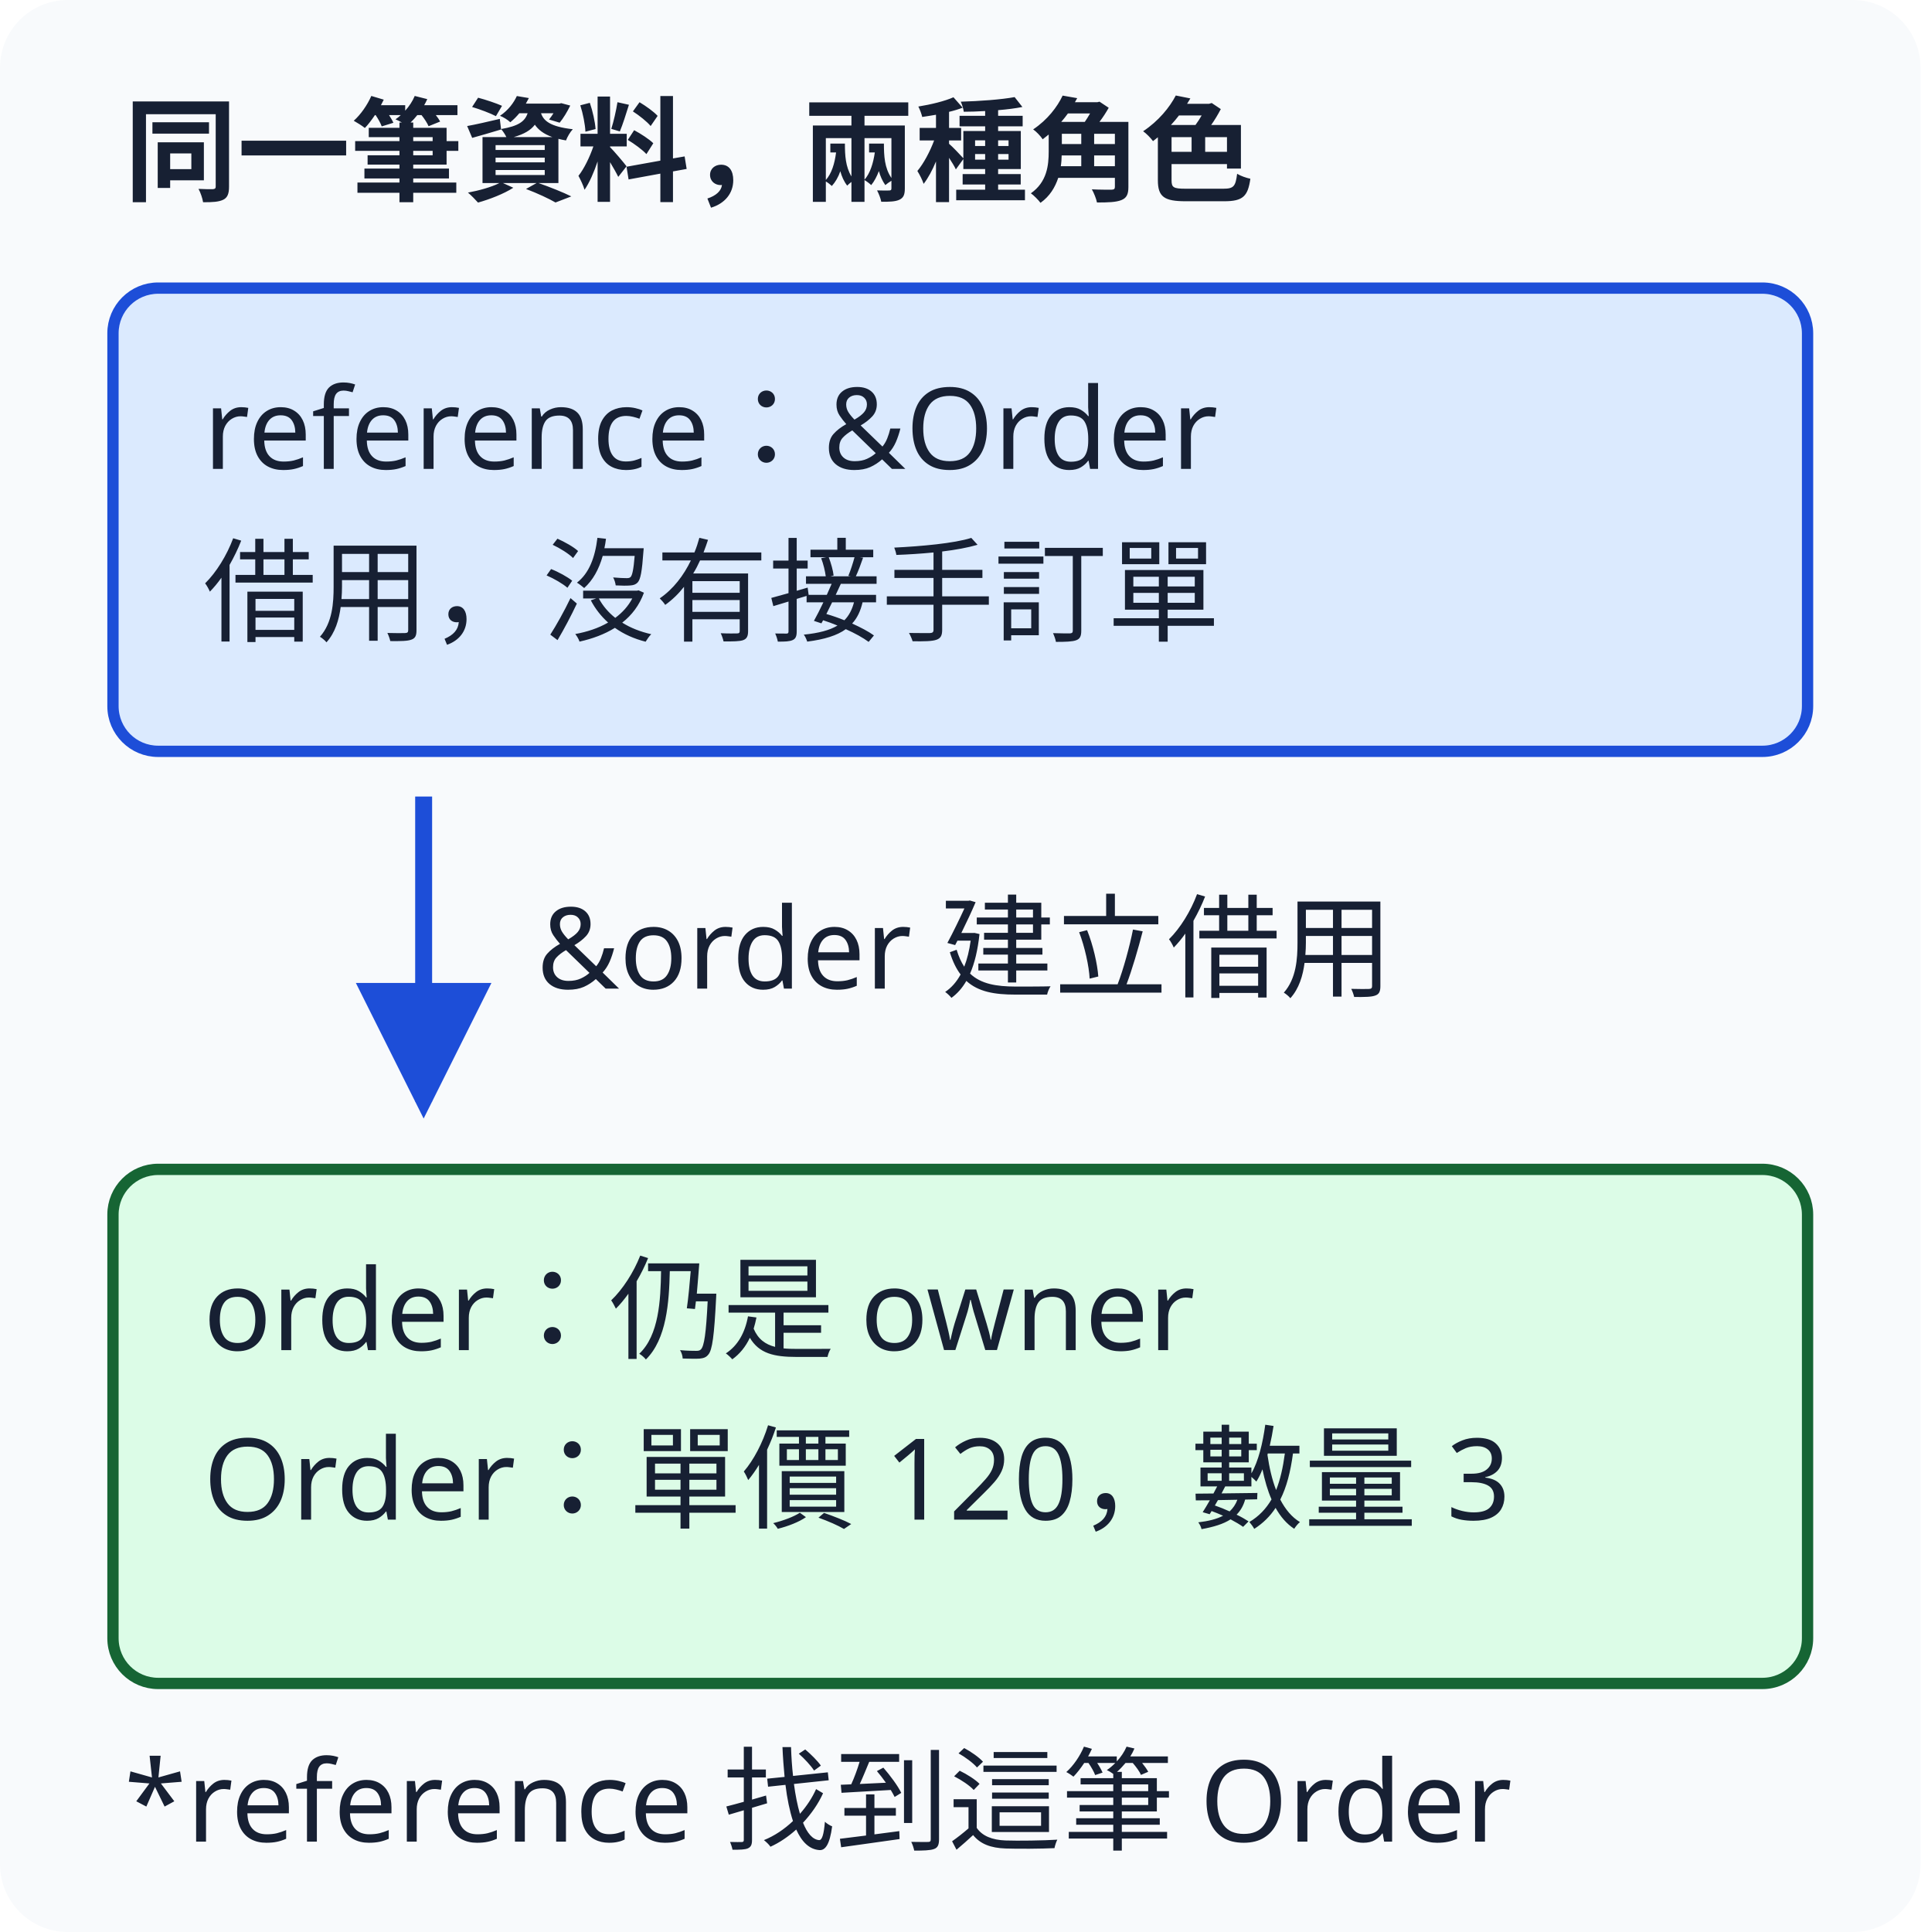
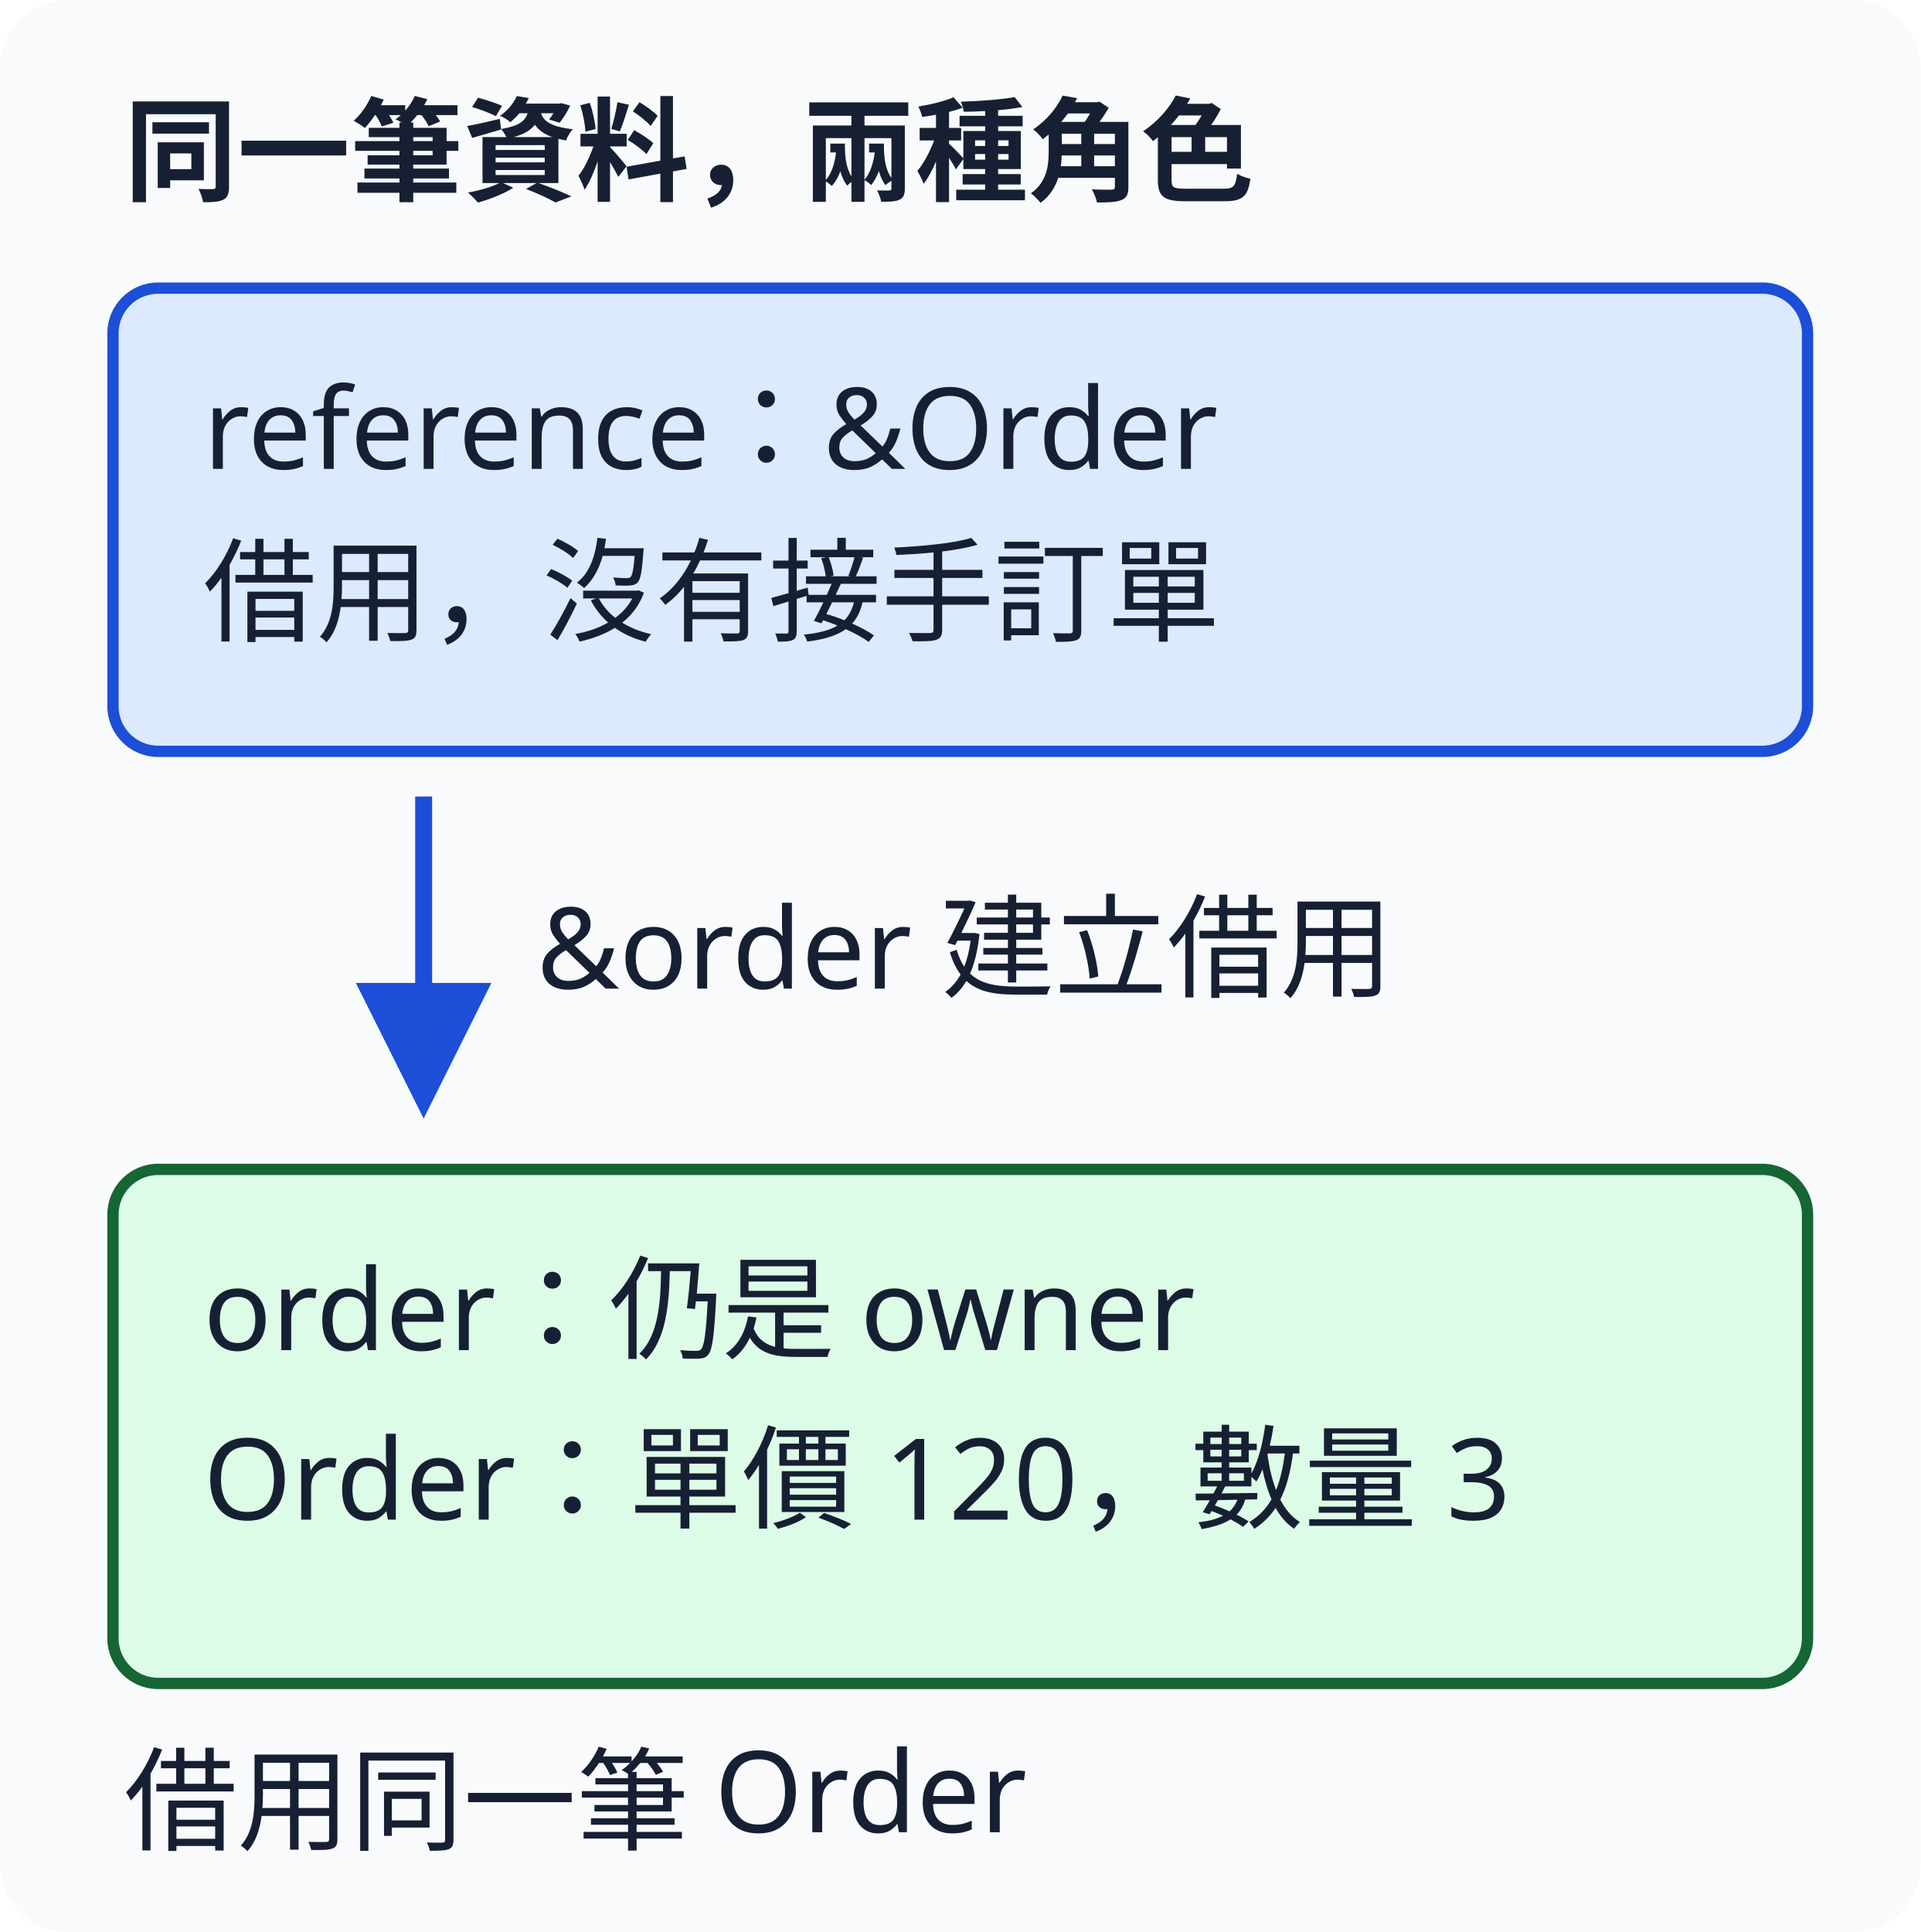
<svg xmlns="http://www.w3.org/2000/svg" width="340" height="342" viewBox="0 0 340 342" role="img" aria-labelledby="title desc">
  <defs>
    <marker id="arrow" markerWidth="8" markerHeight="8" refX="7" refY="4" orient="auto">
      <path d="M0 0L8 4L0 8Z" fill="#1d4ed8" />
    </marker>
  </defs>
  <rect width="340" height="342" rx="12" fill="#f8fafc" />
  <g font-family="sans-serif" font-size="20" fill="#172033">
    <text x="22" y="34" font-weight="bold">同一筆資料，兩種角色</text>
    <rect x="20" y="51" width="300" height="82" rx="8" fill="#dbeafe" stroke="#1d4ed8" stroke-width="2" />
    <text x="36" y="83">reference：&amp;Order</text>
    <text x="36" y="112">借用，沒有接手訂單</text>
    <path d="M75 141V195" stroke="#1d4ed8" stroke-width="3" marker-end="url(#arrow)" />
    <text x="95" y="175">&amp;order 建立借用</text>
    <rect x="20" y="207" width="300" height="91" rx="8" fill="#dcfce7" stroke="#166534" stroke-width="2" />
    <text x="36" y="239">order：仍是 owner</text>
    <text x="36" y="269">Order：單價 120，數量 3</text>
-     <text x="22" y="326">*reference 找到這筆 Order</text>
+     <text x="22" y="326">借用同一筆 Order</text>
  </g>
</svg>
